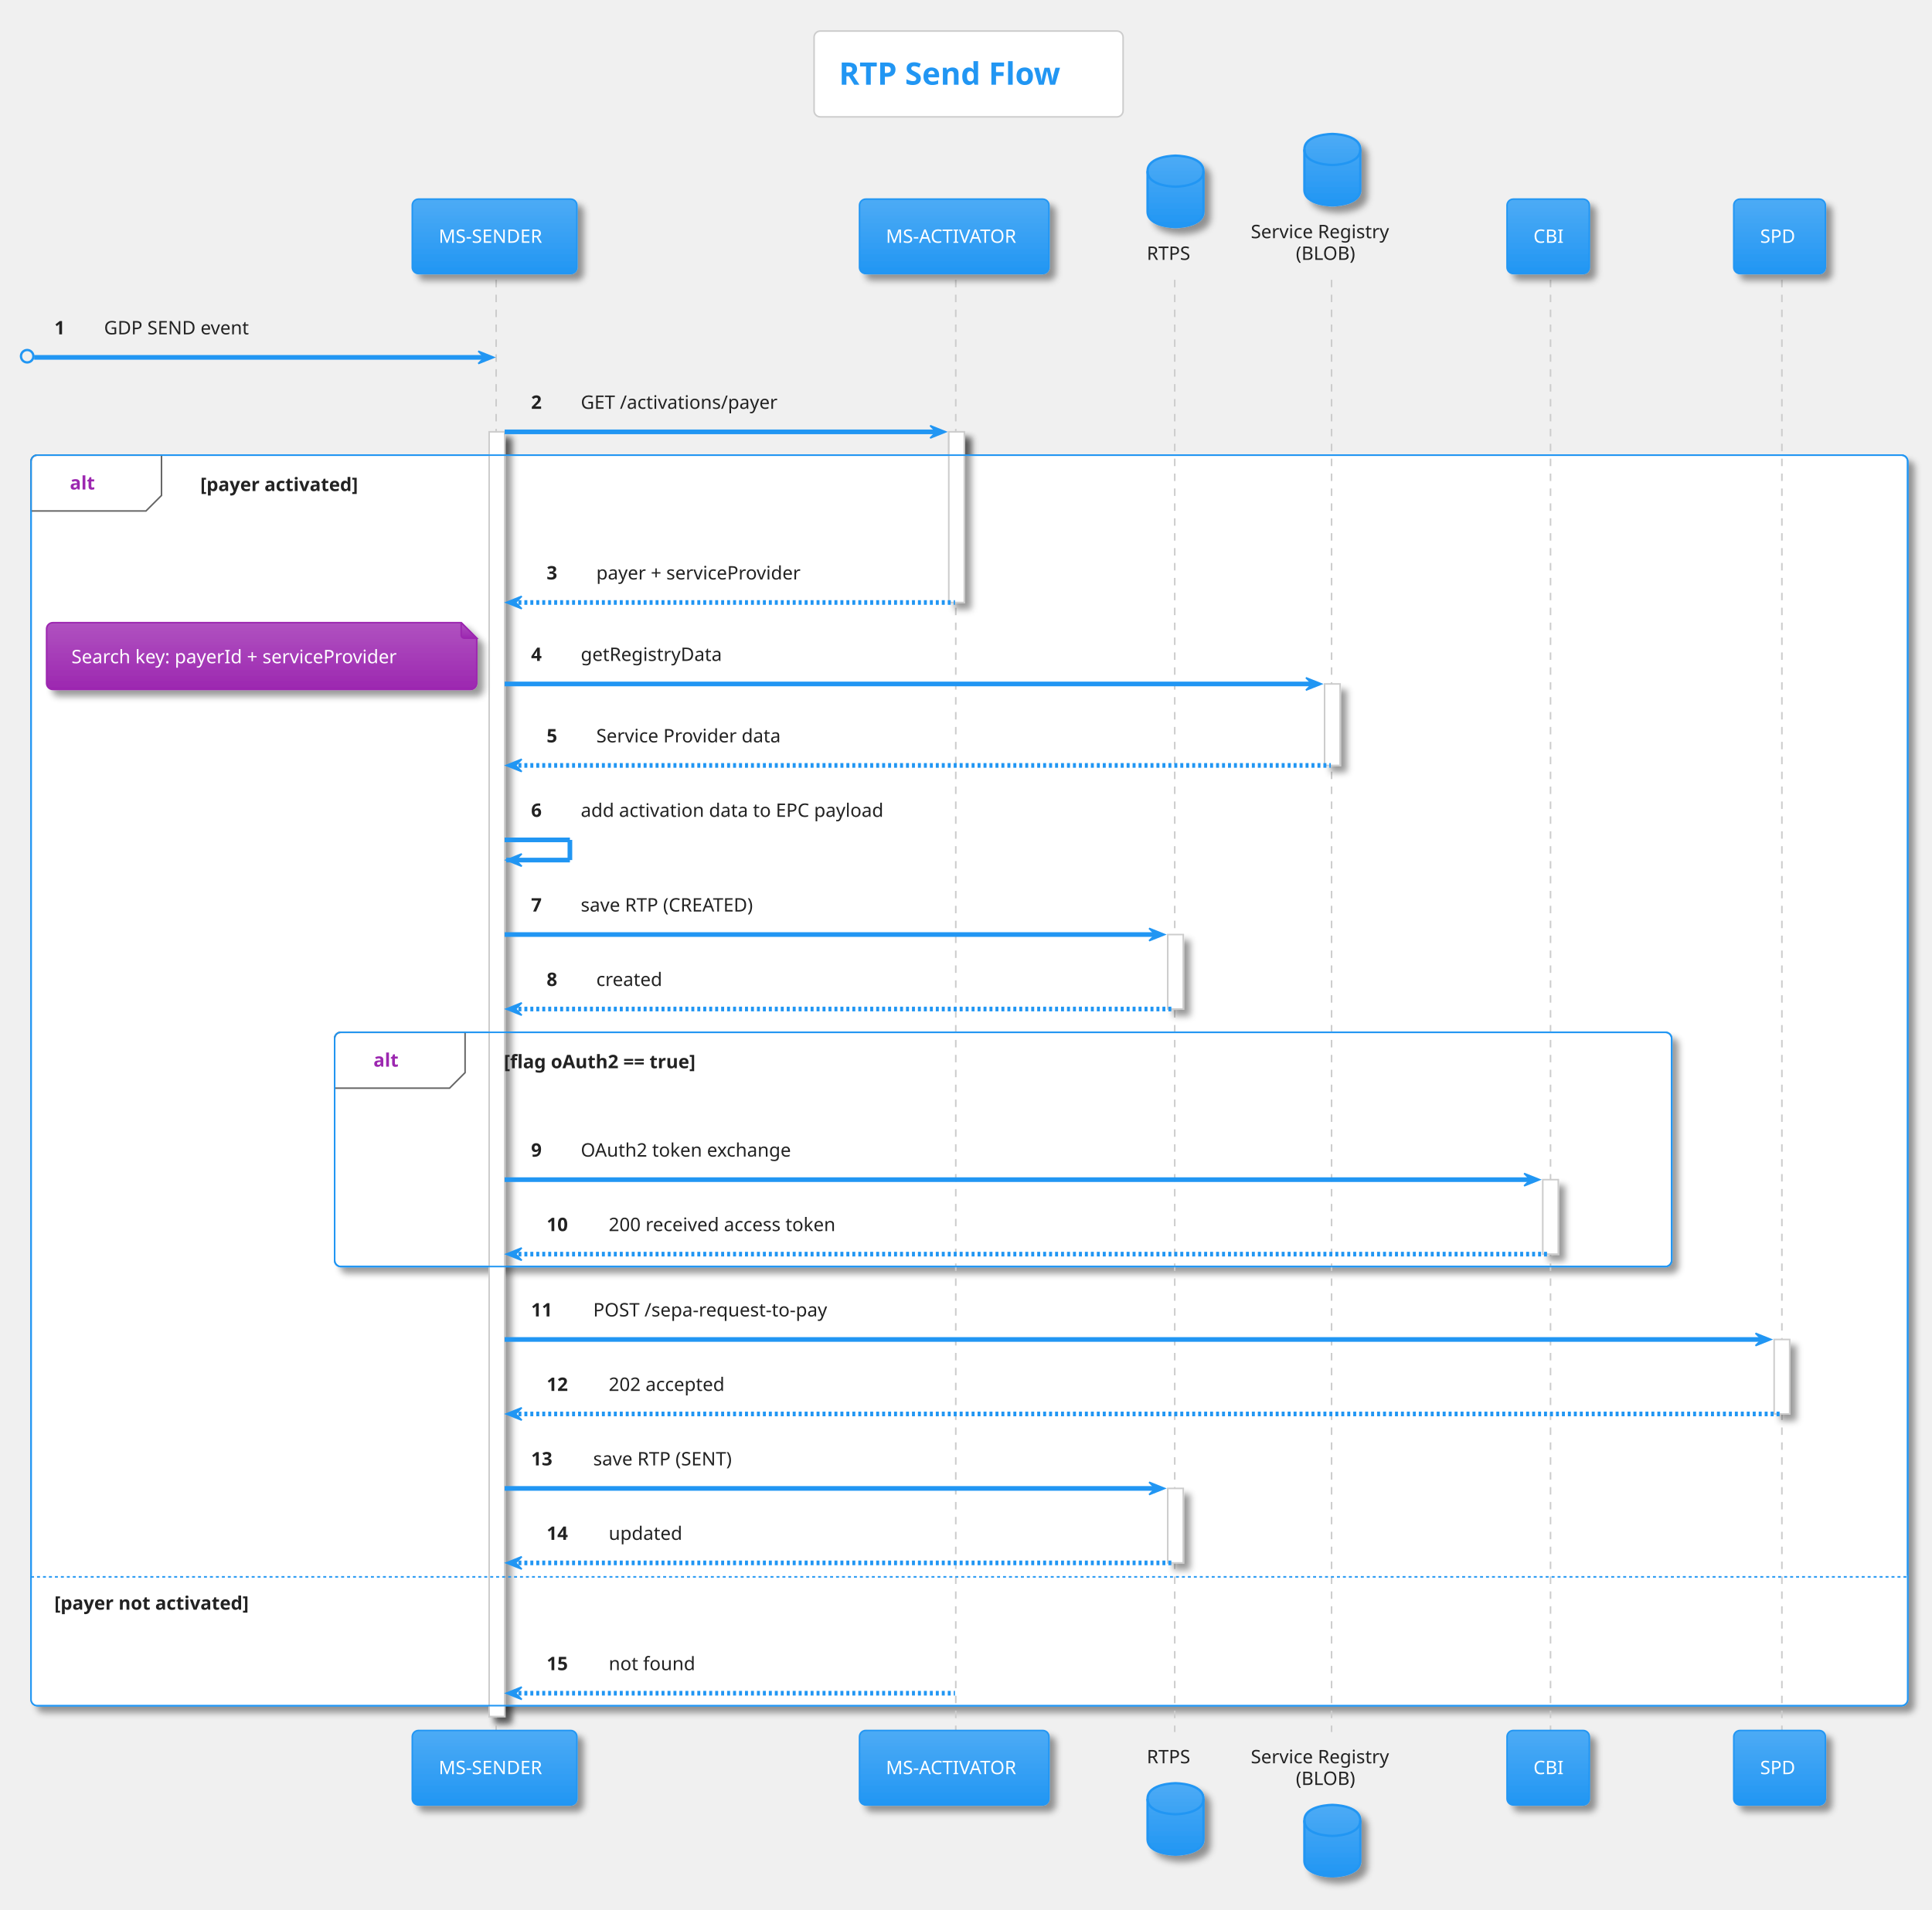
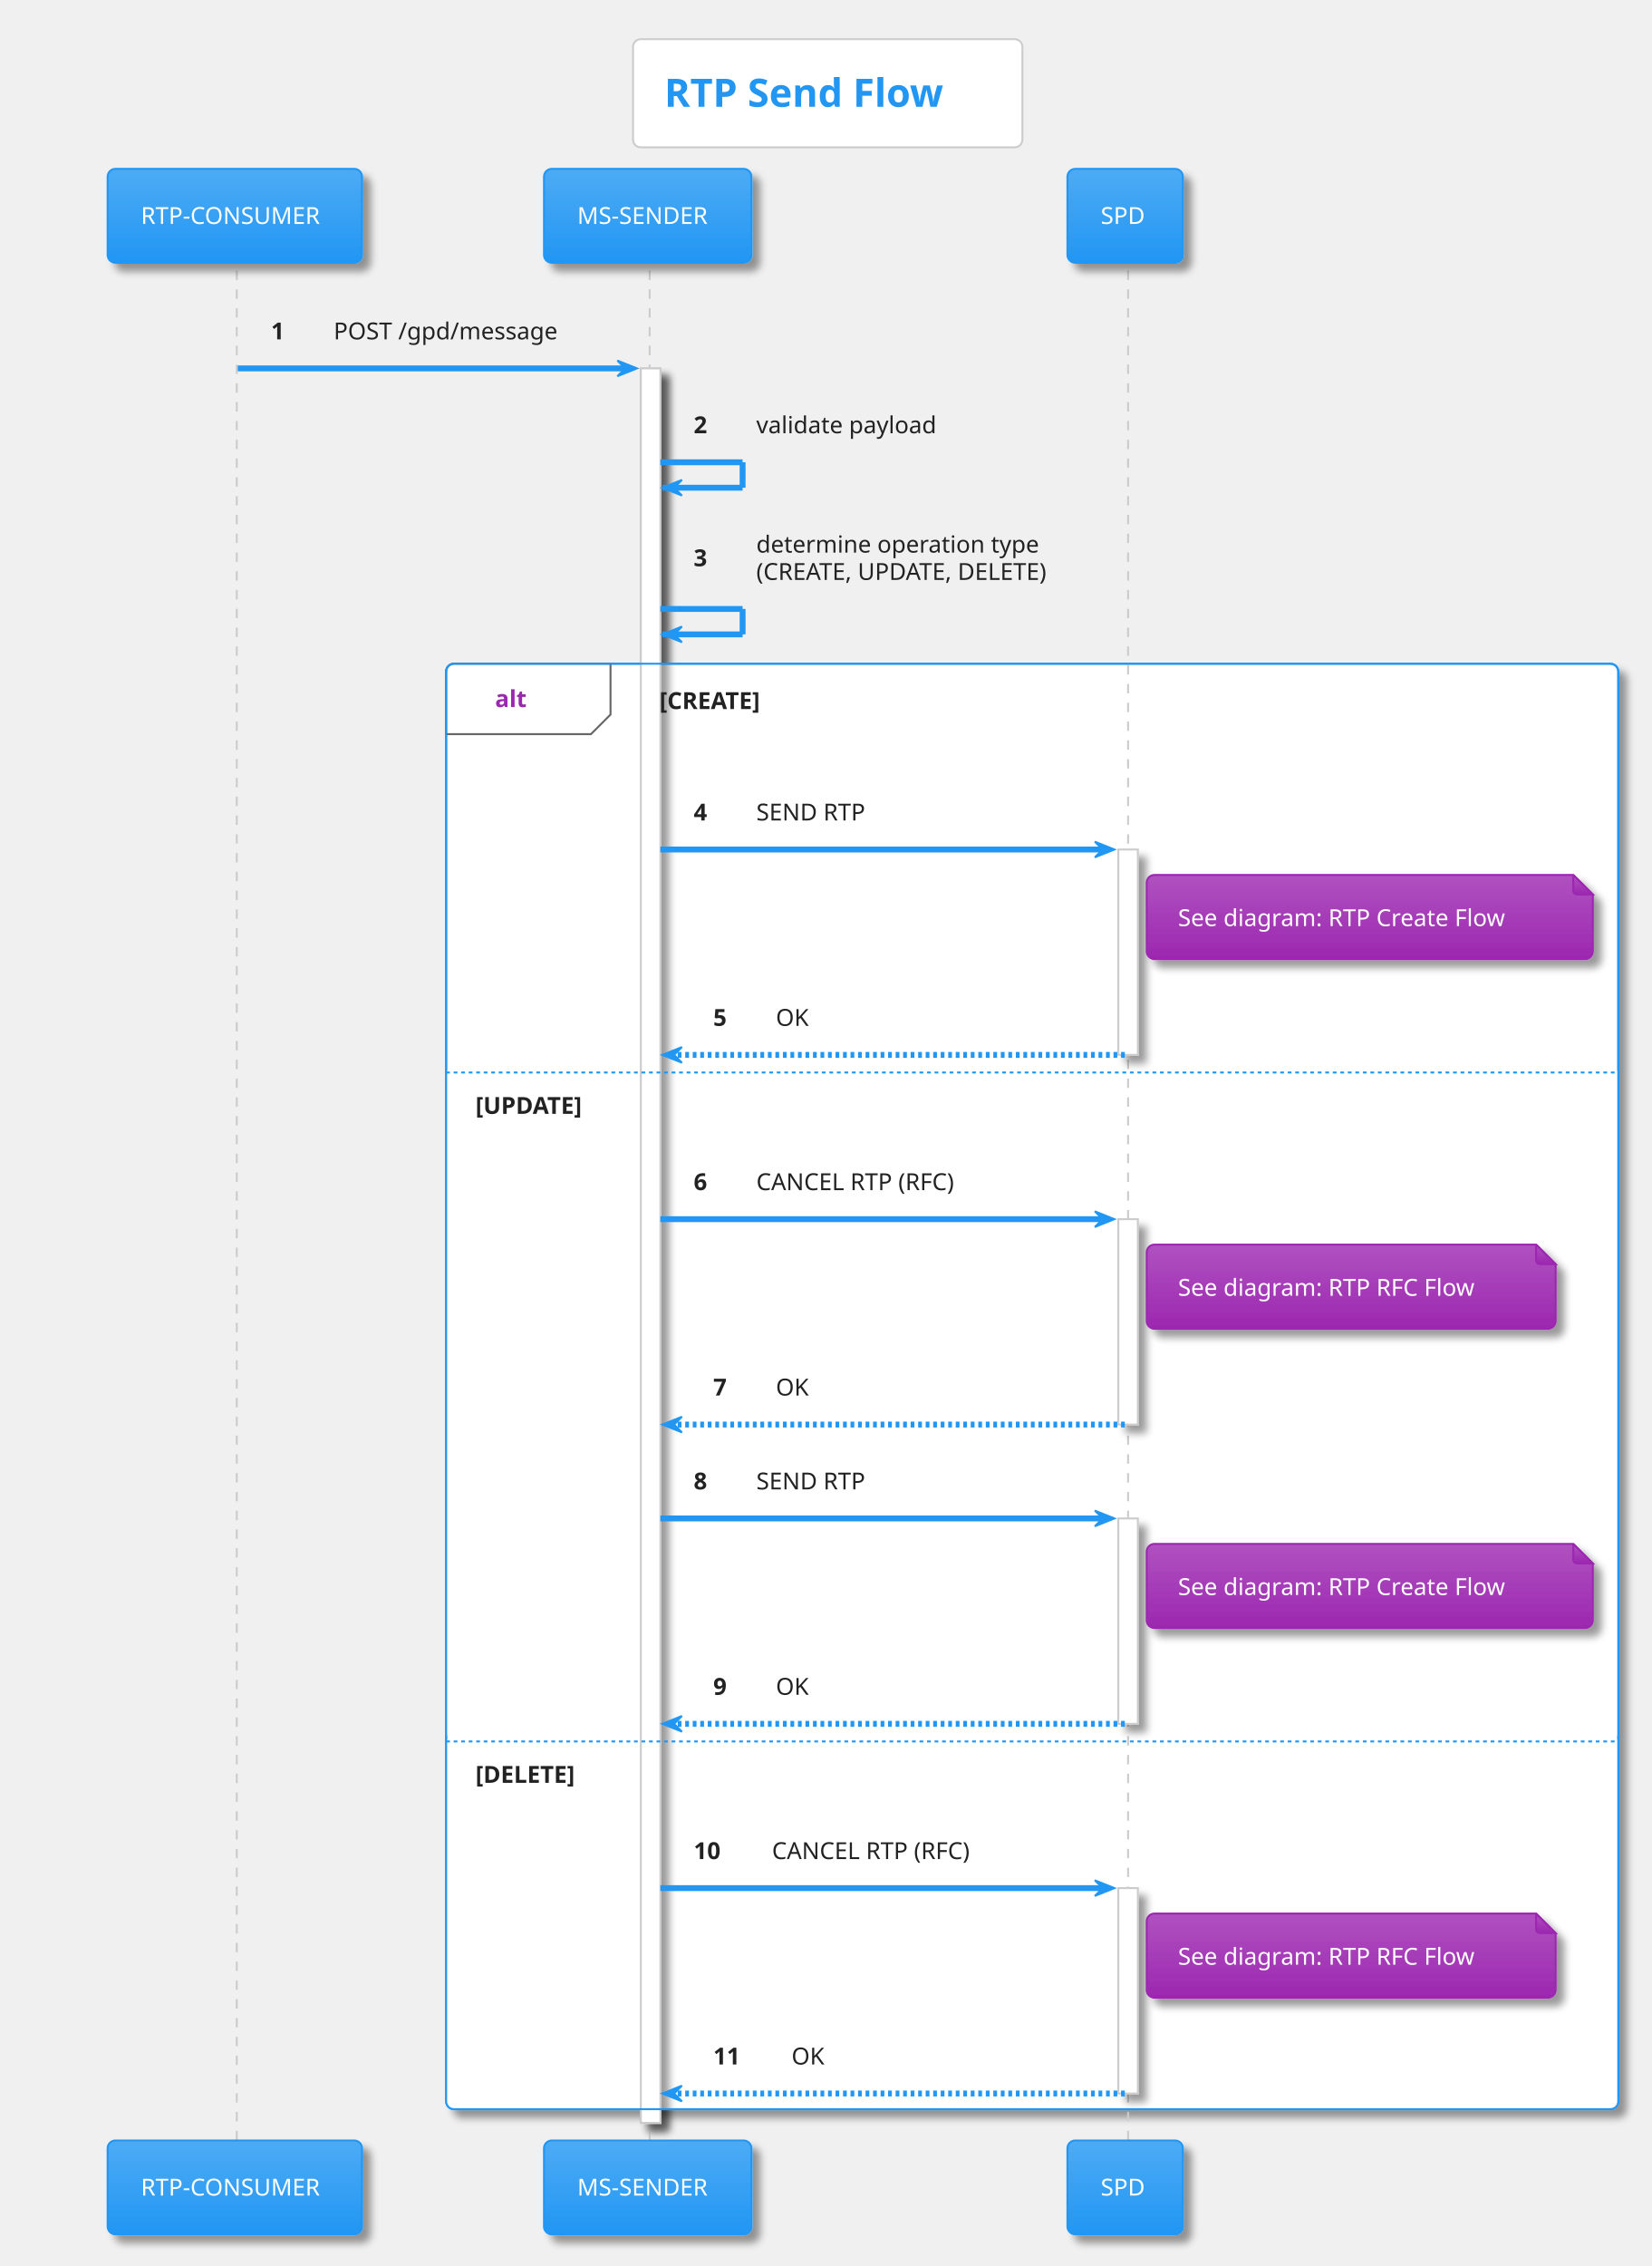
- <svg xmlns="http://www.w3.org/2000/svg" contentStyleType="text/css" height="1281.25px" preserveAspectRatio="none" style="width:1296px;height:1281px;" version="1.1" viewBox="0 0 1296 1281" width="1296.875px" zoomAndPan="magnify">
+ <svg xmlns="http://www.w3.org/2000/svg" contentStyleType="text/css" height="1206.25px" preserveAspectRatio="none" style="width:879px;height:1206px;" version="1.1" viewBox="0 0 879 1206" width="879.167px" zoomAndPan="magnify">
  <defs>
-     <linearGradient id="gl8bs9y2cvgp0" x1="50%" x2="50%" y1="0%" y2="100%">
+     <linearGradient id="gxe1n2tz67vhg0" x1="50%" x2="50%" y1="0%" y2="100%">
      <stop offset="0%" stop-color="#FFFFFF" />
      <stop offset="100%" stop-color="#FFFFFF" />
    </linearGradient>
-     <filter height="300%" id="fl8bs9y2cvgp" width="300%" x="-1" y="-1">
+     <filter height="300%" id="fxe1n2tz67vhg" width="300%" x="-1" y="-1">
      <feGaussianBlur result="blurOut" stdDeviation="2.083" />
      <feColorMatrix in="blurOut" result="blurOut2" type="matrix" values="0 0 0 0 0 0 0 0 0 0 0 0 0 0 0 0 0 0 .4 0" />
      <feOffset dx="4.167" dy="4.167" in="blurOut2" result="blurOut3" />
      <feBlend in="SourceGraphic" in2="blurOut3" mode="normal" />
    </filter>
-     <linearGradient id="gl8bs9y2cvgp1" x1="50%" x2="50%" y1="0%" y2="100%">
+     <linearGradient id="gxe1n2tz67vhg1" x1="50%" x2="50%" y1="0%" y2="100%">
      <stop offset="0%" stop-color="#4DABF5" />
      <stop offset="100%" stop-color="#2196F3" />
    </linearGradient>
-     <linearGradient id="gl8bs9y2cvgp2" x1="50%" x2="50%" y1="0%" y2="100%">
+     <linearGradient id="gxe1n2tz67vhg2" x1="50%" x2="50%" y1="0%" y2="100%">
      <stop offset="0%" stop-color="#B052C0" />
      <stop offset="100%" stop-color="#9C27B0" />
    </linearGradient>
  </defs>
  <g>
-     <rect fill="url(#gl8bs9y2cvgp0)" height="57.585" id="_title" rx="4.167" ry="4.167" style="stroke:#CCCCCC;stroke-width:1.042;" width="207.292" x="546.094" y="20.833" />
-     <text fill="#2196F3" font-family="Verdana" font-size="20.833" font-weight="bold" lengthAdjust="spacing" textLength="173.958" x="562.76" y="56.838">RTP Send Flow</text>
-     <rect fill="#FFFFFF" filter="url(#fl8bs9y2cvgp)" height="861.914" style="stroke:#CCCCCC;stroke-width:1.042;" width="10.417" x="328.125" y="289.746" />
-     <rect fill="#FFFFFF" filter="url(#fl8bs9y2cvgp)" height="114.486" style="stroke:#CCCCCC;stroke-width:1.042;" width="10.417" x="636.458" y="289.746" />
-     <rect fill="#FFFFFF" filter="url(#fl8bs9y2cvgp)" height="49.967" style="stroke:#CCCCCC;stroke-width:1.042;" width="10.417" x="783.333" y="627.018" />
-     <rect fill="#FFFFFF" filter="url(#fl8bs9y2cvgp)" height="49.967" style="stroke:#CCCCCC;stroke-width:1.042;" width="10.417" x="783.333" y="998.633" />
-     <rect fill="#FFFFFF" filter="url(#fl8bs9y2cvgp)" height="54.655" style="stroke:#CCCCCC;stroke-width:1.042;" width="10.417" x="888.542" y="458.887" />
-     <rect fill="#FFFFFF" filter="url(#fl8bs9y2cvgp)" height="49.967" style="stroke:#CCCCCC;stroke-width:1.042;" width="10.417" x="1034.896" y="791.471" />
-     <rect fill="#FFFFFF" filter="url(#fl8bs9y2cvgp)" height="49.967" style="stroke:#CCCCCC;stroke-width:1.042;" width="10.417" x="1190.104" y="898.698" />
-     <rect fill="url(#gl8bs9y2cvgp0)" filter="url(#fl8bs9y2cvgp)" height="838.997" rx="4.167" ry="4.167" style="stroke:#2196F3;stroke-width:1.042;" width="1258.854" x="20.833" y="305.371" />
-     <rect fill="url(#gl8bs9y2cvgp0)" filter="url(#fl8bs9y2cvgp)" height="157.161" rx="4.167" ry="4.167" style="stroke:#2196F3;stroke-width:1.042;" width="896.875" x="224.479" y="692.611" />
-     <path d="M20.833,1056.934 L1279.688,1056.934 L1279.688,1140.202 A4.167,4.167 0 0 1 1275.521,1144.369 L25,1144.369 A4.167,4.167 0 0 1 20.833,1140.202 L20.833,1056.934 " fill="url(#gl8bs9y2cvgp0)" style="stroke:none;stroke-width:1.042;" />
-     <line style="stroke:#CCCCCC;stroke-width:1.042;stroke-dasharray:5.0,5.0;" x1="332.812" x2="332.812" y1="187.728" y2="1162.077" />
-     <line style="stroke:#CCCCCC;stroke-width:1.042;stroke-dasharray:5.0,5.0;" x1="641.146" x2="641.146" y1="187.728" y2="1162.077" />
-     <line style="stroke:#CCCCCC;stroke-width:1.042;stroke-dasharray:5.0,5.0;" x1="788.021" x2="788.021" y1="187.728" y2="1162.077" />
-     <line style="stroke:#CCCCCC;stroke-width:1.042;stroke-dasharray:5.0,5.0;" x1="893.229" x2="893.229" y1="187.728" y2="1162.077" />
-     <line style="stroke:#CCCCCC;stroke-width:1.042;stroke-dasharray:5.0,5.0;" x1="1040.104" x2="1040.104" y1="187.728" y2="1162.077" />
-     <line style="stroke:#CCCCCC;stroke-width:1.042;stroke-dasharray:5.0,5.0;" x1="1195.312" x2="1195.312" y1="187.728" y2="1162.077" />
-     <rect fill="url(#gl8bs9y2cvgp1)" filter="url(#fl8bs9y2cvgp)" height="49.967" rx="4.167" ry="4.167" style="stroke:#2196F3;stroke-width:1.042;" width="110.417" x="276.562" y="133.594" />
-     <text fill="#FFFFFF" font-family="Verdana" font-size="12.5" lengthAdjust="spacing" textLength="75" x="294.271" y="162.905">MS-SENDER</text>
-     <rect fill="url(#gl8bs9y2cvgp1)" filter="url(#fl8bs9y2cvgp)" height="49.967" rx="4.167" ry="4.167" style="stroke:#2196F3;stroke-width:1.042;" width="110.417" x="276.562" y="1161.035" />
-     <text fill="#FFFFFF" font-family="Verdana" font-size="12.5" lengthAdjust="spacing" textLength="75" x="294.271" y="1190.346">MS-SENDER</text>
-     <rect fill="url(#gl8bs9y2cvgp1)" filter="url(#fl8bs9y2cvgp)" height="49.967" rx="4.167" ry="4.167" style="stroke:#2196F3;stroke-width:1.042;" width="127.083" x="576.562" y="133.594" />
-     <text fill="#FFFFFF" font-family="Verdana" font-size="12.5" lengthAdjust="spacing" textLength="91.667" x="594.271" y="162.905">MS-ACTIVATOR</text>
-     <rect fill="url(#gl8bs9y2cvgp1)" filter="url(#fl8bs9y2cvgp)" height="49.967" rx="4.167" ry="4.167" style="stroke:#2196F3;stroke-width:1.042;" width="127.083" x="576.562" y="1161.035" />
-     <text fill="#FFFFFF" font-family="Verdana" font-size="12.5" lengthAdjust="spacing" textLength="91.667" x="594.271" y="1190.346">MS-ACTIVATOR</text>
-     <text fill="#222222" font-family="Verdana" font-size="12.5" lengthAdjust="spacing" textLength="32.292" x="769.271" y="174.363">RTPS</text>
-     <path d="M769.792,114.844 C769.792,104.427 788.542,104.427 788.542,104.427 C788.542,104.427 807.292,104.427 807.292,114.844 L807.292,141.927 C807.292,152.344 788.542,152.344 788.542,152.344 C788.542,152.344 769.792,152.344 769.792,141.927 L769.792,114.844 " fill="url(#gl8bs9y2cvgp1)" filter="url(#fl8bs9y2cvgp)" style="stroke:#2196F3;stroke-width:1.562;" />
-     <path d="M769.792,114.844 C769.792,125.26 788.542,125.26 788.542,125.26 C788.542,125.26 807.292,125.26 807.292,114.844 " fill="none" style="stroke:#2196F3;stroke-width:1.562;" />
-     <text fill="#222222" font-family="Verdana" font-size="12.5" lengthAdjust="spacing" textLength="32.292" x="769.271" y="1183.055">RTPS</text>
-     <path d="M769.792,1206.836 C769.792,1196.419 788.542,1196.419 788.542,1196.419 C788.542,1196.419 807.292,1196.419 807.292,1206.836 L807.292,1233.919 C807.292,1244.336 788.542,1244.336 788.542,1244.336 C788.542,1244.336 769.792,1244.336 769.792,1233.919 L769.792,1206.836 " fill="url(#gl8bs9y2cvgp1)" filter="url(#fl8bs9y2cvgp)" style="stroke:#2196F3;stroke-width:1.562;" />
-     <path d="M769.792,1206.836 C769.792,1217.253 788.542,1217.253 788.542,1217.253 C788.542,1217.253 807.292,1217.253 807.292,1206.836 " fill="none" style="stroke:#2196F3;stroke-width:1.562;" />
-     <text fill="#222222" font-family="Verdana" font-size="12.5" lengthAdjust="spacing" textLength="103.125" x="839.062" y="159.812">Service Registry</text>
-     <text fill="#222222" font-family="Verdana" font-size="12.5" lengthAdjust="spacing" textLength="42.708" x="869.271" y="174.363">(BLOB)</text>
-     <path d="M875,100.293 C875,89.876 893.75,89.876 893.75,89.876 C893.75,89.876 912.5,89.876 912.5,100.293 L912.5,127.376 C912.5,137.793 893.75,137.793 893.75,137.793 C893.75,137.793 875,137.793 875,127.376 L875,100.293 " fill="url(#gl8bs9y2cvgp1)" filter="url(#fl8bs9y2cvgp)" style="stroke:#2196F3;stroke-width:1.562;" />
-     <path d="M875,100.293 C875,110.71 893.75,110.71 893.75,110.71 C893.75,110.71 912.5,110.71 912.5,100.293 " fill="none" style="stroke:#2196F3;stroke-width:1.562;" />
-     <text fill="#222222" font-family="Verdana" font-size="12.5" lengthAdjust="spacing" textLength="103.125" x="839.062" y="1183.055">Service Registry</text>
-     <text fill="#222222" font-family="Verdana" font-size="12.5" lengthAdjust="spacing" textLength="42.708" x="869.271" y="1197.605">(BLOB)</text>
-     <path d="M875,1221.387 C875,1210.97 893.75,1210.97 893.75,1210.97 C893.75,1210.97 912.5,1210.97 912.5,1221.387 L912.5,1248.47 C912.5,1258.887 893.75,1258.887 893.75,1258.887 C893.75,1258.887 875,1258.887 875,1248.47 L875,1221.387 " fill="url(#gl8bs9y2cvgp1)" filter="url(#fl8bs9y2cvgp)" style="stroke:#2196F3;stroke-width:1.562;" />
-     <path d="M875,1221.387 C875,1231.803 893.75,1231.803 893.75,1231.803 C893.75,1231.803 912.5,1231.803 912.5,1221.387 " fill="none" style="stroke:#2196F3;stroke-width:1.562;" />
-     <rect fill="url(#gl8bs9y2cvgp1)" filter="url(#fl8bs9y2cvgp)" height="49.967" rx="4.167" ry="4.167" style="stroke:#2196F3;stroke-width:1.042;" width="55.208" x="1010.938" y="133.594" />
-     <text fill="#FFFFFF" font-family="Verdana" font-size="12.5" lengthAdjust="spacing" textLength="19.792" x="1028.646" y="162.905">CBI</text>
-     <rect fill="url(#gl8bs9y2cvgp1)" filter="url(#fl8bs9y2cvgp)" height="49.967" rx="4.167" ry="4.167" style="stroke:#2196F3;stroke-width:1.042;" width="55.208" x="1010.938" y="1161.035" />
-     <text fill="#FFFFFF" font-family="Verdana" font-size="12.5" lengthAdjust="spacing" textLength="19.792" x="1028.646" y="1190.346">CBI</text>
-     <rect fill="url(#gl8bs9y2cvgp1)" filter="url(#fl8bs9y2cvgp)" height="49.967" rx="4.167" ry="4.167" style="stroke:#2196F3;stroke-width:1.042;" width="61.458" x="1163.021" y="133.594" />
-     <text fill="#FFFFFF" font-family="Verdana" font-size="12.5" lengthAdjust="spacing" textLength="26.042" x="1180.729" y="162.905">SPD</text>
-     <rect fill="url(#gl8bs9y2cvgp1)" filter="url(#fl8bs9y2cvgp)" height="49.967" rx="4.167" ry="4.167" style="stroke:#2196F3;stroke-width:1.042;" width="61.458" x="1163.021" y="1161.035" />
-     <text fill="#FFFFFF" font-family="Verdana" font-size="12.5" lengthAdjust="spacing" textLength="26.042" x="1180.729" y="1190.346">SPD</text>
-     <rect fill="#FFFFFF" filter="url(#fl8bs9y2cvgp)" height="861.914" style="stroke:#CCCCCC;stroke-width:1.042;" width="10.417" x="328.125" y="289.746" />
-     <rect fill="#FFFFFF" filter="url(#fl8bs9y2cvgp)" height="114.486" style="stroke:#CCCCCC;stroke-width:1.042;" width="10.417" x="636.458" y="289.746" />
-     <rect fill="#FFFFFF" filter="url(#fl8bs9y2cvgp)" height="49.967" style="stroke:#CCCCCC;stroke-width:1.042;" width="10.417" x="783.333" y="627.018" />
-     <rect fill="#FFFFFF" filter="url(#fl8bs9y2cvgp)" height="49.967" style="stroke:#CCCCCC;stroke-width:1.042;" width="10.417" x="783.333" y="998.633" />
-     <rect fill="#FFFFFF" filter="url(#fl8bs9y2cvgp)" height="54.655" style="stroke:#CCCCCC;stroke-width:1.042;" width="10.417" x="888.542" y="458.887" />
-     <rect fill="#FFFFFF" filter="url(#fl8bs9y2cvgp)" height="49.967" style="stroke:#CCCCCC;stroke-width:1.042;" width="10.417" x="1034.896" y="791.471" />
-     <rect fill="#FFFFFF" filter="url(#fl8bs9y2cvgp)" height="49.967" style="stroke:#CCCCCC;stroke-width:1.042;" width="10.417" x="1190.104" y="898.698" />
-     <ellipse cx="18.229" cy="238.997" fill="none" rx="4.167" ry="4.167" style="stroke:#2196F3;stroke-width:1.562;" />
-     <polygon fill="#2196F3" points="320.833,235.612,331.25,239.779,320.833,243.945,325,239.779" style="stroke:#2196F3;stroke-width:1.042;" />
-     <line style="stroke:#2196F3;stroke-width:3.125;" x1="22.917" x2="327.083" y1="239.779" y2="239.779" />
-     <text fill="#222222" font-family="Verdana" font-size="12.5" font-weight="bold" lengthAdjust="spacing" textLength="8.333" x="36.458" y="224.331">1</text>
-     <text fill="#222222" font-family="Verdana" font-size="12.5" lengthAdjust="spacing" textLength="107.292" x="69.792" y="224.331">GDP SEND event</text>
-     <polygon fill="#2196F3" points="623.958,285.579,634.375,289.746,623.958,293.913,628.125,289.746" style="stroke:#2196F3;stroke-width:1.042;" />
-     <line style="stroke:#2196F3;stroke-width:3.125;" x1="338.542" x2="630.208" y1="289.746" y2="289.746" />
-     <text fill="#222222" font-family="Verdana" font-size="12.5" font-weight="bold" lengthAdjust="spacing" textLength="8.333" x="356.25" y="274.298">2</text>
-     <text fill="#222222" font-family="Verdana" font-size="12.5" lengthAdjust="spacing" textLength="144.792" x="389.583" y="274.298">GET /activations/payer</text>
-     <path d="M25,305.371 L108.333,305.371 L108.333,332.422 L97.917,342.839 L20.833,342.839 L20.833,309.538 A4.167,4.167 0 0 1 25,305.371 " fill="#FFFFFF" style="stroke:#666666;stroke-width:1.042;" />
-     <rect fill="none" height="838.997" rx="4.167" ry="4.167" style="stroke:#2196F3;stroke-width:1.042;" width="1258.854" x="20.833" y="305.371" />
-     <text fill="#9C27B0" font-family="Verdana" font-size="12.5" font-weight="bold" lengthAdjust="spacing" textLength="19.792" x="46.875" y="328.432">alt</text>
-     <text fill="#222222" font-family="Verdana" font-size="12.5" font-weight="bold" lengthAdjust="spacing" textLength="126.042" x="134.375" y="329.474">[payer activated]</text>
-     <polygon fill="#2196F3" points="350,400.065,339.583,404.232,350,408.398,345.833,404.232" style="stroke:#2196F3;stroke-width:1.042;" />
-     <line style="stroke:#2196F3;stroke-width:3.125;stroke-dasharray:2.0,2.0;" x1="343.75" x2="640.625" y1="404.232" y2="404.232" />
-     <text fill="#222222" font-family="Verdana" font-size="12.5" font-weight="bold" lengthAdjust="spacing" textLength="8.333" x="366.667" y="388.784">3</text>
-     <text fill="#222222" font-family="Verdana" font-size="12.5" lengthAdjust="spacing" textLength="154.167" x="400" y="388.784">payer + serviceProvider</text>
-     <polygon fill="#2196F3" points="876.042,454.72,886.458,458.887,876.042,463.053,880.208,458.887" style="stroke:#2196F3;stroke-width:1.042;" />
-     <line style="stroke:#2196F3;stroke-width:3.125;" x1="338.542" x2="882.292" y1="458.887" y2="458.887" />
-     <text fill="#222222" font-family="Verdana" font-size="12.5" font-weight="bold" lengthAdjust="spacing" textLength="8.333" x="356.25" y="443.439">4</text>
-     <text fill="#222222" font-family="Verdana" font-size="12.5" lengthAdjust="spacing" textLength="105.208" x="389.583" y="443.439">getRegistryData</text>
-     <path d="M31.25,421.94 L31.25,458.398 A4.167,4.167 0 0 0 35.417,462.565 L315.625,462.565 A4.167,4.167 0 0 0 319.792,458.398 L319.792,428.19 L309.375,417.773 L35.417,417.773 A4.167,4.167 0 0 0 31.25,421.94 " fill="url(#gl8bs9y2cvgp2)" filter="url(#fl8bs9y2cvgp)" style="stroke:#9C27B0;stroke-width:1.042;" />
-     <path d="M309.375,417.773 L309.375,426.107 A2.083,2.083 0 0 0 311.458,428.19 L319.792,428.19 L309.375,417.773 " fill="url(#gl8bs9y2cvgp2)" style="stroke:#9C27B0;stroke-width:1.042;" />
-     <text fill="#FFFFFF" font-family="Verdana" font-size="12.5" lengthAdjust="spacing" textLength="245.833" x="47.917" y="445.001">Search key: payerId + serviceProvider</text>
-     <polygon fill="#2196F3" points="350,509.375,339.583,513.542,350,517.708,345.833,513.542" style="stroke:#2196F3;stroke-width:1.042;" />
-     <line style="stroke:#2196F3;stroke-width:3.125;stroke-dasharray:2.0,2.0;" x1="343.75" x2="892.708" y1="513.542" y2="513.542" />
-     <text fill="#222222" font-family="Verdana" font-size="12.5" font-weight="bold" lengthAdjust="spacing" textLength="8.333" x="366.667" y="498.094">5</text>
-     <text fill="#222222" font-family="Verdana" font-size="12.5" lengthAdjust="spacing" textLength="138.542" x="400" y="498.094">Service Provider data</text>
-     <line style="stroke:#2196F3;stroke-width:3.125;" x1="338.542" x2="382.292" y1="563.509" y2="563.509" />
-     <line style="stroke:#2196F3;stroke-width:3.125;" x1="382.292" x2="382.292" y1="563.509" y2="577.051" />
-     <line style="stroke:#2196F3;stroke-width:3.125;" x1="339.583" x2="382.292" y1="577.051" y2="577.051" />
-     <polygon fill="#2196F3" points="350,572.884,339.583,577.051,350,581.217,345.833,577.051" style="stroke:#2196F3;stroke-width:1.042;" />
-     <text fill="#222222" font-family="Verdana" font-size="12.5" font-weight="bold" lengthAdjust="spacing" textLength="8.333" x="356.25" y="548.061">6</text>
-     <text fill="#222222" font-family="Verdana" font-size="12.5" lengthAdjust="spacing" textLength="229.167" x="389.583" y="548.061">add activation data to EPC payload</text>
-     <polygon fill="#2196F3" points="770.833,622.852,781.25,627.018,770.833,631.185,775,627.018" style="stroke:#2196F3;stroke-width:1.042;" />
-     <line style="stroke:#2196F3;stroke-width:3.125;" x1="338.542" x2="777.083" y1="627.018" y2="627.018" />
-     <text fill="#222222" font-family="Verdana" font-size="12.5" font-weight="bold" lengthAdjust="spacing" textLength="8.333" x="356.25" y="611.57">7</text>
-     <text fill="#222222" font-family="Verdana" font-size="12.5" lengthAdjust="spacing" textLength="131.25" x="389.583" y="611.57">save RTP (CREATED)</text>
-     <polygon fill="#2196F3" points="350,672.819,339.583,676.986,350,681.152,345.833,676.986" style="stroke:#2196F3;stroke-width:1.042;" />
-     <line style="stroke:#2196F3;stroke-width:3.125;stroke-dasharray:2.0,2.0;" x1="343.75" x2="787.5" y1="676.986" y2="676.986" />
-     <text fill="#222222" font-family="Verdana" font-size="12.5" font-weight="bold" lengthAdjust="spacing" textLength="8.333" x="366.667" y="661.538">8</text>
-     <text fill="#222222" font-family="Verdana" font-size="12.5" lengthAdjust="spacing" textLength="51.042" x="400" y="661.538">created</text>
-     <path d="M228.646,692.611 L311.979,692.611 L311.979,719.662 L301.562,730.078 L224.479,730.078 L224.479,696.777 A4.167,4.167 0 0 1 228.646,692.611 " fill="#FFFFFF" style="stroke:#666666;stroke-width:1.042;" />
-     <rect fill="none" height="157.161" rx="4.167" ry="4.167" style="stroke:#2196F3;stroke-width:1.042;" width="896.875" x="224.479" y="692.611" />
-     <text fill="#9C27B0" font-family="Verdana" font-size="12.5" font-weight="bold" lengthAdjust="spacing" textLength="19.792" x="250.521" y="715.672">alt</text>
-     <text fill="#222222" font-family="Verdana" font-size="12.5" font-weight="bold" lengthAdjust="spacing" textLength="155.208" x="338.021" y="716.713">[flag oAuth2 == true]</text>
-     <polygon fill="#2196F3" points="1022.396,787.305,1032.812,791.471,1022.396,795.638,1026.562,791.471" style="stroke:#2196F3;stroke-width:1.042;" />
-     <line style="stroke:#2196F3;stroke-width:3.125;" x1="338.542" x2="1028.646" y1="791.471" y2="791.471" />
-     <text fill="#222222" font-family="Verdana" font-size="12.5" font-weight="bold" lengthAdjust="spacing" textLength="8.333" x="356.25" y="776.023">9</text>
-     <text fill="#222222" font-family="Verdana" font-size="12.5" lengthAdjust="spacing" textLength="157.292" x="389.583" y="776.023">OAuth2 token exchange</text>
-     <polygon fill="#2196F3" points="350,837.272,339.583,841.439,350,845.606,345.833,841.439" style="stroke:#2196F3;stroke-width:1.042;" />
-     <line style="stroke:#2196F3;stroke-width:3.125;stroke-dasharray:2.0,2.0;" x1="343.75" x2="1039.062" y1="841.439" y2="841.439" />
-     <text fill="#222222" font-family="Verdana" font-size="12.5" font-weight="bold" lengthAdjust="spacing" textLength="16.667" x="366.667" y="825.991">10</text>
-     <text fill="#222222" font-family="Verdana" font-size="12.5" lengthAdjust="spacing" textLength="176.042" x="408.333" y="825.991">200 received access token</text>
-     <polygon fill="#2196F3" points="1177.604,894.531,1188.021,898.698,1177.604,902.865,1181.771,898.698" style="stroke:#2196F3;stroke-width:1.042;" />
-     <line style="stroke:#2196F3;stroke-width:3.125;" x1="338.542" x2="1183.854" y1="898.698" y2="898.698" />
-     <text fill="#222222" font-family="Verdana" font-size="12.5" font-weight="bold" lengthAdjust="spacing" textLength="16.667" x="356.25" y="883.25">11</text>
-     <text fill="#222222" font-family="Verdana" font-size="12.5" lengthAdjust="spacing" textLength="173.958" x="397.917" y="883.25">POST /sepa-request-to-pay</text>
-     <polygon fill="#2196F3" points="350,944.499,339.583,948.665,350,952.832,345.833,948.665" style="stroke:#2196F3;stroke-width:1.042;" />
-     <line style="stroke:#2196F3;stroke-width:3.125;stroke-dasharray:2.0,2.0;" x1="343.75" x2="1194.271" y1="948.665" y2="948.665" />
-     <text fill="#222222" font-family="Verdana" font-size="12.5" font-weight="bold" lengthAdjust="spacing" textLength="16.667" x="366.667" y="933.217">12</text>
-     <text fill="#222222" font-family="Verdana" font-size="12.5" lengthAdjust="spacing" textLength="90.625" x="408.333" y="933.217">202 accepted</text>
-     <polygon fill="#2196F3" points="770.833,994.466,781.25,998.633,770.833,1002.799,775,998.633" style="stroke:#2196F3;stroke-width:1.042;" />
-     <line style="stroke:#2196F3;stroke-width:3.125;" x1="338.542" x2="777.083" y1="998.633" y2="998.633" />
-     <text fill="#222222" font-family="Verdana" font-size="12.5" font-weight="bold" lengthAdjust="spacing" textLength="16.667" x="356.25" y="983.185">13</text>
-     <text fill="#222222" font-family="Verdana" font-size="12.5" lengthAdjust="spacing" textLength="106.25" x="397.917" y="983.185">save RTP (SENT)</text>
-     <polygon fill="#2196F3" points="350,1044.434,339.583,1048.6,350,1052.767,345.833,1048.6" style="stroke:#2196F3;stroke-width:1.042;" />
-     <line style="stroke:#2196F3;stroke-width:3.125;stroke-dasharray:2.0,2.0;" x1="343.75" x2="787.5" y1="1048.6" y2="1048.6" />
-     <text fill="#222222" font-family="Verdana" font-size="12.5" font-weight="bold" lengthAdjust="spacing" textLength="16.667" x="366.667" y="1033.152">14</text>
-     <text fill="#222222" font-family="Verdana" font-size="12.5" lengthAdjust="spacing" textLength="55.208" x="408.333" y="1033.152">updated</text>
-     <line style="stroke:#2196F3;stroke-width:1.042;stroke-dasharray:2.0,2.0;" x1="20.833" x2="1279.688" y1="1057.975" y2="1057.975" />
-     <text fill="#222222" font-family="Verdana" font-size="12.5" font-weight="bold" lengthAdjust="spacing" textLength="155.208" x="36.458" y="1079.995">[payer not activated]</text>
-     <polygon fill="#2196F3" points="350,1131.869,339.583,1136.035,350,1140.202,345.833,1136.035" style="stroke:#2196F3;stroke-width:1.042;" />
-     <line style="stroke:#2196F3;stroke-width:3.125;stroke-dasharray:2.0,2.0;" x1="343.75" x2="640.625" y1="1136.035" y2="1136.035" />
-     <text fill="#222222" font-family="Verdana" font-size="12.5" font-weight="bold" lengthAdjust="spacing" textLength="16.667" x="366.667" y="1120.587">15</text>
-     <text fill="#222222" font-family="Verdana" font-size="12.5" lengthAdjust="spacing" textLength="63.542" x="408.333" y="1120.587">not found</text>
+     <rect fill="url(#gxe1n2tz67vhg0)" height="57.585" id="_title" rx="4.167" ry="4.167" style="stroke:#CCCCCC;stroke-width:1.042;" width="207.292" x="336.979" y="20.833" />
+     <text fill="#2196F3" font-family="Verdana" font-size="20.833" font-weight="bold" lengthAdjust="spacing" textLength="173.958" x="353.646" y="56.838">RTP Send Flow</text>
+     <rect fill="#FFFFFF" filter="url(#fxe1n2tz67vhg)" height="933.756" style="stroke:#CCCCCC;stroke-width:1.042;" width="10.417" x="341.146" y="196.061" />
+     <rect fill="#FFFFFF" filter="url(#fxe1n2tz67vhg)" height="109.31" style="stroke:#CCCCCC;stroke-width:1.042;" width="10.417" x="595.312" y="452.116" />
+     <rect fill="#FFFFFF" filter="url(#fxe1n2tz67vhg)" height="109.31" style="stroke:#CCCCCC;stroke-width:1.042;" width="10.417" x="595.312" y="648.861" />
+     <rect fill="#FFFFFF" filter="url(#fxe1n2tz67vhg)" height="109.31" style="stroke:#CCCCCC;stroke-width:1.042;" width="10.417" x="595.312" y="808.138" />
+     <rect fill="#FFFFFF" filter="url(#fxe1n2tz67vhg)" height="109.31" style="stroke:#CCCCCC;stroke-width:1.042;" width="10.417" x="595.312" y="1004.883" />
+     <rect fill="url(#gxe1n2tz67vhg0)" filter="url(#fxe1n2tz67vhg)" height="769.271" rx="4.167" ry="4.167" style="stroke:#2196F3;stroke-width:1.042;" width="623.958" x="237.5" y="353.255" />
+     <path d="M237.5,569.759 L861.458,569.759 L861.458,921.615 A4.167,4.167 0 0 1 857.292,925.781 L241.667,925.781 A4.167,4.167 0 0 1 237.5,921.615 L237.5,569.759 " fill="url(#gxe1n2tz67vhg0)" style="stroke:none;stroke-width:1.042;" />
+     <path d="M237.5,925.781 L861.458,925.781 L861.458,1118.359 A4.167,4.167 0 0 1 857.292,1122.526 L241.667,1122.526 A4.167,4.167 0 0 1 237.5,1118.359 L237.5,925.781 " fill="url(#gxe1n2tz67vhg0)" style="stroke:none;stroke-width:1.042;" />
+     <line style="stroke:#CCCCCC;stroke-width:1.042;stroke-dasharray:5.0,5.0;" x1="126.042" x2="126.042" y1="144.01" y2="1140.234" />
+     <line style="stroke:#CCCCCC;stroke-width:1.042;stroke-dasharray:5.0,5.0;" x1="345.833" x2="345.833" y1="144.01" y2="1140.234" />
+     <line style="stroke:#CCCCCC;stroke-width:1.042;stroke-dasharray:5.0,5.0;" x1="600.521" x2="600.521" y1="144.01" y2="1140.234" />
+     <rect fill="url(#gxe1n2tz67vhg1)" filter="url(#fxe1n2tz67vhg)" height="49.967" rx="4.167" ry="4.167" style="stroke:#2196F3;stroke-width:1.042;" width="135.417" x="57.292" y="89.876" />
+     <text fill="#FFFFFF" font-family="Verdana" font-size="12.5" lengthAdjust="spacing" textLength="100" x="75" y="119.187">RTP-CONSUMER</text>
+     <rect fill="url(#gxe1n2tz67vhg1)" filter="url(#fxe1n2tz67vhg)" height="49.967" rx="4.167" ry="4.167" style="stroke:#2196F3;stroke-width:1.042;" width="135.417" x="57.292" y="1139.193" />
+     <text fill="#FFFFFF" font-family="Verdana" font-size="12.5" lengthAdjust="spacing" textLength="100" x="75" y="1168.504">RTP-CONSUMER</text>
+     <rect fill="url(#gxe1n2tz67vhg1)" filter="url(#fxe1n2tz67vhg)" height="49.967" rx="4.167" ry="4.167" style="stroke:#2196F3;stroke-width:1.042;" width="110.417" x="289.583" y="89.876" />
+     <text fill="#FFFFFF" font-family="Verdana" font-size="12.5" lengthAdjust="spacing" textLength="75" x="307.292" y="119.187">MS-SENDER</text>
+     <rect fill="url(#gxe1n2tz67vhg1)" filter="url(#fxe1n2tz67vhg)" height="49.967" rx="4.167" ry="4.167" style="stroke:#2196F3;stroke-width:1.042;" width="110.417" x="289.583" y="1139.193" />
+     <text fill="#FFFFFF" font-family="Verdana" font-size="12.5" lengthAdjust="spacing" textLength="75" x="307.292" y="1168.504">MS-SENDER</text>
+     <rect fill="url(#gxe1n2tz67vhg1)" filter="url(#fxe1n2tz67vhg)" height="49.967" rx="4.167" ry="4.167" style="stroke:#2196F3;stroke-width:1.042;" width="61.458" x="568.229" y="89.876" />
+     <text fill="#FFFFFF" font-family="Verdana" font-size="12.5" lengthAdjust="spacing" textLength="26.042" x="585.938" y="119.187">SPD</text>
+     <rect fill="url(#gxe1n2tz67vhg1)" filter="url(#fxe1n2tz67vhg)" height="49.967" rx="4.167" ry="4.167" style="stroke:#2196F3;stroke-width:1.042;" width="61.458" x="568.229" y="1139.193" />
+     <text fill="#FFFFFF" font-family="Verdana" font-size="12.5" lengthAdjust="spacing" textLength="26.042" x="585.938" y="1168.504">SPD</text>
+     <rect fill="#FFFFFF" filter="url(#fxe1n2tz67vhg)" height="933.756" style="stroke:#CCCCCC;stroke-width:1.042;" width="10.417" x="341.146" y="196.061" />
+     <rect fill="#FFFFFF" filter="url(#fxe1n2tz67vhg)" height="109.31" style="stroke:#CCCCCC;stroke-width:1.042;" width="10.417" x="595.312" y="452.116" />
+     <rect fill="#FFFFFF" filter="url(#fxe1n2tz67vhg)" height="109.31" style="stroke:#CCCCCC;stroke-width:1.042;" width="10.417" x="595.312" y="648.861" />
+     <rect fill="#FFFFFF" filter="url(#fxe1n2tz67vhg)" height="109.31" style="stroke:#CCCCCC;stroke-width:1.042;" width="10.417" x="595.312" y="808.138" />
+     <rect fill="#FFFFFF" filter="url(#fxe1n2tz67vhg)" height="109.31" style="stroke:#CCCCCC;stroke-width:1.042;" width="10.417" x="595.312" y="1004.883" />
+     <polygon fill="#2196F3" points="328.646,191.894,339.062,196.061,328.646,200.228,332.812,196.061" style="stroke:#2196F3;stroke-width:1.042;" />
+     <line style="stroke:#2196F3;stroke-width:3.125;" x1="126.562" x2="334.896" y1="196.061" y2="196.061" />
+     <text fill="#222222" font-family="Verdana" font-size="12.5" font-weight="bold" lengthAdjust="spacing" textLength="8.333" x="144.271" y="180.613">1</text>
+     <text fill="#222222" font-family="Verdana" font-size="12.5" lengthAdjust="spacing" textLength="130.208" x="177.604" y="180.613">POST /gpd/message</text>
+     <line style="stroke:#2196F3;stroke-width:3.125;" x1="351.562" x2="395.312" y1="246.029" y2="246.029" />
+     <line style="stroke:#2196F3;stroke-width:3.125;" x1="395.312" x2="395.312" y1="246.029" y2="259.57" />
+     <line style="stroke:#2196F3;stroke-width:3.125;" x1="352.604" x2="395.312" y1="259.57" y2="259.57" />
+     <polygon fill="#2196F3" points="363.021,255.404,352.604,259.57,363.021,263.737,358.854,259.57" style="stroke:#2196F3;stroke-width:1.042;" />
+     <text fill="#222222" font-family="Verdana" font-size="12.5" font-weight="bold" lengthAdjust="spacing" textLength="8.333" x="369.271" y="230.581">2</text>
+     <text fill="#222222" font-family="Verdana" font-size="12.5" lengthAdjust="spacing" textLength="106.25" x="402.604" y="230.581">validate payload</text>
+     <line style="stroke:#2196F3;stroke-width:3.125;" x1="351.562" x2="395.312" y1="324.089" y2="324.089" />
+     <line style="stroke:#2196F3;stroke-width:3.125;" x1="395.312" x2="395.312" y1="324.089" y2="337.63" />
+     <line style="stroke:#2196F3;stroke-width:3.125;" x1="352.604" x2="395.312" y1="337.63" y2="337.63" />
+     <polygon fill="#2196F3" points="363.021,333.464,352.604,337.63,363.021,341.797,358.854,337.63" style="stroke:#2196F3;stroke-width:1.042;" />
+     <text fill="#222222" font-family="Verdana" font-size="12.5" font-weight="bold" lengthAdjust="spacing" textLength="8.333" x="369.271" y="301.365">3</text>
+     <text fill="#222222" font-family="Verdana" font-size="12.5" lengthAdjust="spacing" textLength="166.667" x="402.604" y="294.09">determine operation type</text>
+     <text fill="#222222" font-family="Verdana" font-size="12.5" lengthAdjust="spacing" textLength="175" x="402.604" y="308.64">(CREATE, UPDATE, DELETE)</text>
+     <path d="M241.667,353.255 L325,353.255 L325,380.306 L314.583,390.723 L237.5,390.723 L237.5,357.422 A4.167,4.167 0 0 1 241.667,353.255 " fill="#FFFFFF" style="stroke:#666666;stroke-width:1.042;" />
+     <rect fill="none" height="769.271" rx="4.167" ry="4.167" style="stroke:#2196F3;stroke-width:1.042;" width="623.958" x="237.5" y="353.255" />
+     <text fill="#9C27B0" font-family="Verdana" font-size="12.5" font-weight="bold" lengthAdjust="spacing" textLength="19.792" x="263.542" y="376.316">alt</text>
+     <text fill="#222222" font-family="Verdana" font-size="12.5" font-weight="bold" lengthAdjust="spacing" textLength="63.542" x="351.042" y="377.358">[CREATE]</text>
+     <polygon fill="#2196F3" points="582.812,447.949,593.229,452.116,582.812,456.283,586.979,452.116" style="stroke:#2196F3;stroke-width:1.042;" />
+     <line style="stroke:#2196F3;stroke-width:3.125;" x1="351.562" x2="589.062" y1="452.116" y2="452.116" />
+     <text fill="#222222" font-family="Verdana" font-size="12.5" font-weight="bold" lengthAdjust="spacing" textLength="8.333" x="369.271" y="436.668">4</text>
+     <text fill="#222222" font-family="Verdana" font-size="12.5" lengthAdjust="spacing" textLength="63.542" x="402.604" y="436.668">SEND RTP</text>
+     <path d="M610.417,469.824 L610.417,506.283 A4.167,4.167 0 0 0 614.583,510.449 L843.75,510.449 A4.167,4.167 0 0 0 847.917,506.283 L847.917,476.074 L837.5,465.658 L614.583,465.658 A4.167,4.167 0 0 0 610.417,469.824 " fill="url(#gxe1n2tz67vhg2)" filter="url(#fxe1n2tz67vhg)" style="stroke:#9C27B0;stroke-width:1.042;" />
+     <path d="M837.5,465.658 L837.5,473.991 A2.083,2.083 0 0 0 839.583,476.074 L847.917,476.074 L837.5,465.658 " fill="url(#gxe1n2tz67vhg2)" style="stroke:#9C27B0;stroke-width:1.042;" />
+     <text fill="#FFFFFF" font-family="Verdana" font-size="12.5" lengthAdjust="spacing" textLength="194.792" x="627.083" y="492.885">See diagram: RTP Create Flow</text>
+     <polygon fill="#2196F3" points="363.021,557.259,352.604,561.426,363.021,565.592,358.854,561.426" style="stroke:#2196F3;stroke-width:1.042;" />
+     <line style="stroke:#2196F3;stroke-width:3.125;stroke-dasharray:2.0,2.0;" x1="356.771" x2="599.479" y1="561.426" y2="561.426" />
+     <text fill="#222222" font-family="Verdana" font-size="12.5" font-weight="bold" lengthAdjust="spacing" textLength="8.333" x="379.688" y="545.978">5</text>
+     <text fill="#222222" font-family="Verdana" font-size="12.5" lengthAdjust="spacing" textLength="16.667" x="413.021" y="545.978">OK</text>
+     <line style="stroke:#2196F3;stroke-width:1.042;stroke-dasharray:2.0,2.0;" x1="237.5" x2="861.458" y1="570.801" y2="570.801" />
+     <text fill="#222222" font-family="Verdana" font-size="12.5" font-weight="bold" lengthAdjust="spacing" textLength="66.667" x="253.125" y="592.82">[UPDATE]</text>
+     <polygon fill="#2196F3" points="582.812,644.694,593.229,648.861,582.812,653.027,586.979,648.861" style="stroke:#2196F3;stroke-width:1.042;" />
+     <line style="stroke:#2196F3;stroke-width:3.125;" x1="351.562" x2="589.062" y1="648.861" y2="648.861" />
+     <text fill="#222222" font-family="Verdana" font-size="12.5" font-weight="bold" lengthAdjust="spacing" textLength="8.333" x="369.271" y="633.413">6</text>
+     <text fill="#222222" font-family="Verdana" font-size="12.5" lengthAdjust="spacing" textLength="115.625" x="402.604" y="633.413">CANCEL RTP (RFC)</text>
+     <path d="M610.417,666.569 L610.417,703.027 A4.167,4.167 0 0 0 614.583,707.194 L823.958,707.194 A4.167,4.167 0 0 0 828.125,703.027 L828.125,672.819 L817.708,662.402 L614.583,662.402 A4.167,4.167 0 0 0 610.417,666.569 " fill="url(#gxe1n2tz67vhg2)" filter="url(#fxe1n2tz67vhg)" style="stroke:#9C27B0;stroke-width:1.042;" />
+     <path d="M817.708,662.402 L817.708,670.736 A2.083,2.083 0 0 0 819.792,672.819 L828.125,672.819 L817.708,662.402 " fill="url(#gxe1n2tz67vhg2)" style="stroke:#9C27B0;stroke-width:1.042;" />
+     <text fill="#FFFFFF" font-family="Verdana" font-size="12.5" lengthAdjust="spacing" textLength="175" x="627.083" y="689.63">See diagram: RTP RFC Flow</text>
+     <polygon fill="#2196F3" points="363.021,754.004,352.604,758.171,363.021,762.337,358.854,758.171" style="stroke:#2196F3;stroke-width:1.042;" />
+     <line style="stroke:#2196F3;stroke-width:3.125;stroke-dasharray:2.0,2.0;" x1="356.771" x2="599.479" y1="758.171" y2="758.171" />
+     <text fill="#222222" font-family="Verdana" font-size="12.5" font-weight="bold" lengthAdjust="spacing" textLength="8.333" x="379.688" y="742.723">7</text>
+     <text fill="#222222" font-family="Verdana" font-size="12.5" lengthAdjust="spacing" textLength="16.667" x="413.021" y="742.723">OK</text>
+     <polygon fill="#2196F3" points="582.812,803.971,593.229,808.138,582.812,812.305,586.979,808.138" style="stroke:#2196F3;stroke-width:1.042;" />
+     <line style="stroke:#2196F3;stroke-width:3.125;" x1="351.562" x2="589.062" y1="808.138" y2="808.138" />
+     <text fill="#222222" font-family="Verdana" font-size="12.5" font-weight="bold" lengthAdjust="spacing" textLength="8.333" x="369.271" y="792.69">8</text>
+     <text fill="#222222" font-family="Verdana" font-size="12.5" lengthAdjust="spacing" textLength="63.542" x="402.604" y="792.69">SEND RTP</text>
+     <path d="M610.417,825.846 L610.417,862.305 A4.167,4.167 0 0 0 614.583,866.471 L843.75,866.471 A4.167,4.167 0 0 0 847.917,862.305 L847.917,832.096 L837.5,821.68 L614.583,821.68 A4.167,4.167 0 0 0 610.417,825.846 " fill="url(#gxe1n2tz67vhg2)" filter="url(#fxe1n2tz67vhg)" style="stroke:#9C27B0;stroke-width:1.042;" />
+     <path d="M837.5,821.68 L837.5,830.013 A2.083,2.083 0 0 0 839.583,832.096 L847.917,832.096 L837.5,821.68 " fill="url(#gxe1n2tz67vhg2)" style="stroke:#9C27B0;stroke-width:1.042;" />
+     <text fill="#FFFFFF" font-family="Verdana" font-size="12.5" lengthAdjust="spacing" textLength="194.792" x="627.083" y="848.908">See diagram: RTP Create Flow</text>
+     <polygon fill="#2196F3" points="363.021,913.281,352.604,917.448,363.021,921.615,358.854,917.448" style="stroke:#2196F3;stroke-width:1.042;" />
+     <line style="stroke:#2196F3;stroke-width:3.125;stroke-dasharray:2.0,2.0;" x1="356.771" x2="599.479" y1="917.448" y2="917.448" />
+     <text fill="#222222" font-family="Verdana" font-size="12.5" font-weight="bold" lengthAdjust="spacing" textLength="8.333" x="379.688" y="902">9</text>
+     <text fill="#222222" font-family="Verdana" font-size="12.5" lengthAdjust="spacing" textLength="16.667" x="413.021" y="902">OK</text>
+     <line style="stroke:#2196F3;stroke-width:1.042;stroke-dasharray:2.0,2.0;" x1="237.5" x2="861.458" y1="926.823" y2="926.823" />
+     <text fill="#222222" font-family="Verdana" font-size="12.5" font-weight="bold" lengthAdjust="spacing" textLength="62.5" x="253.125" y="948.842">[DELETE]</text>
+     <polygon fill="#2196F3" points="582.812,1000.716,593.229,1004.883,582.812,1009.049,586.979,1004.883" style="stroke:#2196F3;stroke-width:1.042;" />
+     <line style="stroke:#2196F3;stroke-width:3.125;" x1="351.562" x2="589.062" y1="1004.883" y2="1004.883" />
+     <text fill="#222222" font-family="Verdana" font-size="12.5" font-weight="bold" lengthAdjust="spacing" textLength="16.667" x="369.271" y="989.435">10</text>
+     <text fill="#222222" font-family="Verdana" font-size="12.5" lengthAdjust="spacing" textLength="115.625" x="410.938" y="989.435">CANCEL RTP (RFC)</text>
+     <path d="M610.417,1022.591 L610.417,1059.05 A4.167,4.167 0 0 0 614.583,1063.216 L823.958,1063.216 A4.167,4.167 0 0 0 828.125,1059.05 L828.125,1028.841 L817.708,1018.424 L614.583,1018.424 A4.167,4.167 0 0 0 610.417,1022.591 " fill="url(#gxe1n2tz67vhg2)" filter="url(#fxe1n2tz67vhg)" style="stroke:#9C27B0;stroke-width:1.042;" />
+     <path d="M817.708,1018.424 L817.708,1026.758 A2.083,2.083 0 0 0 819.792,1028.841 L828.125,1028.841 L817.708,1018.424 " fill="url(#gxe1n2tz67vhg2)" style="stroke:#9C27B0;stroke-width:1.042;" />
+     <text fill="#FFFFFF" font-family="Verdana" font-size="12.5" lengthAdjust="spacing" textLength="175" x="627.083" y="1045.652">See diagram: RTP RFC Flow</text>
+     <polygon fill="#2196F3" points="363.021,1110.026,352.604,1114.193,363.021,1118.359,358.854,1114.193" style="stroke:#2196F3;stroke-width:1.042;" />
+     <line style="stroke:#2196F3;stroke-width:3.125;stroke-dasharray:2.0,2.0;" x1="356.771" x2="599.479" y1="1114.193" y2="1114.193" />
+     <text fill="#222222" font-family="Verdana" font-size="12.5" font-weight="bold" lengthAdjust="spacing" textLength="16.667" x="379.688" y="1098.745">11</text>
+     <text fill="#222222" font-family="Verdana" font-size="12.5" lengthAdjust="spacing" textLength="16.667" x="421.354" y="1098.745">OK</text>
  </g>
</svg>
